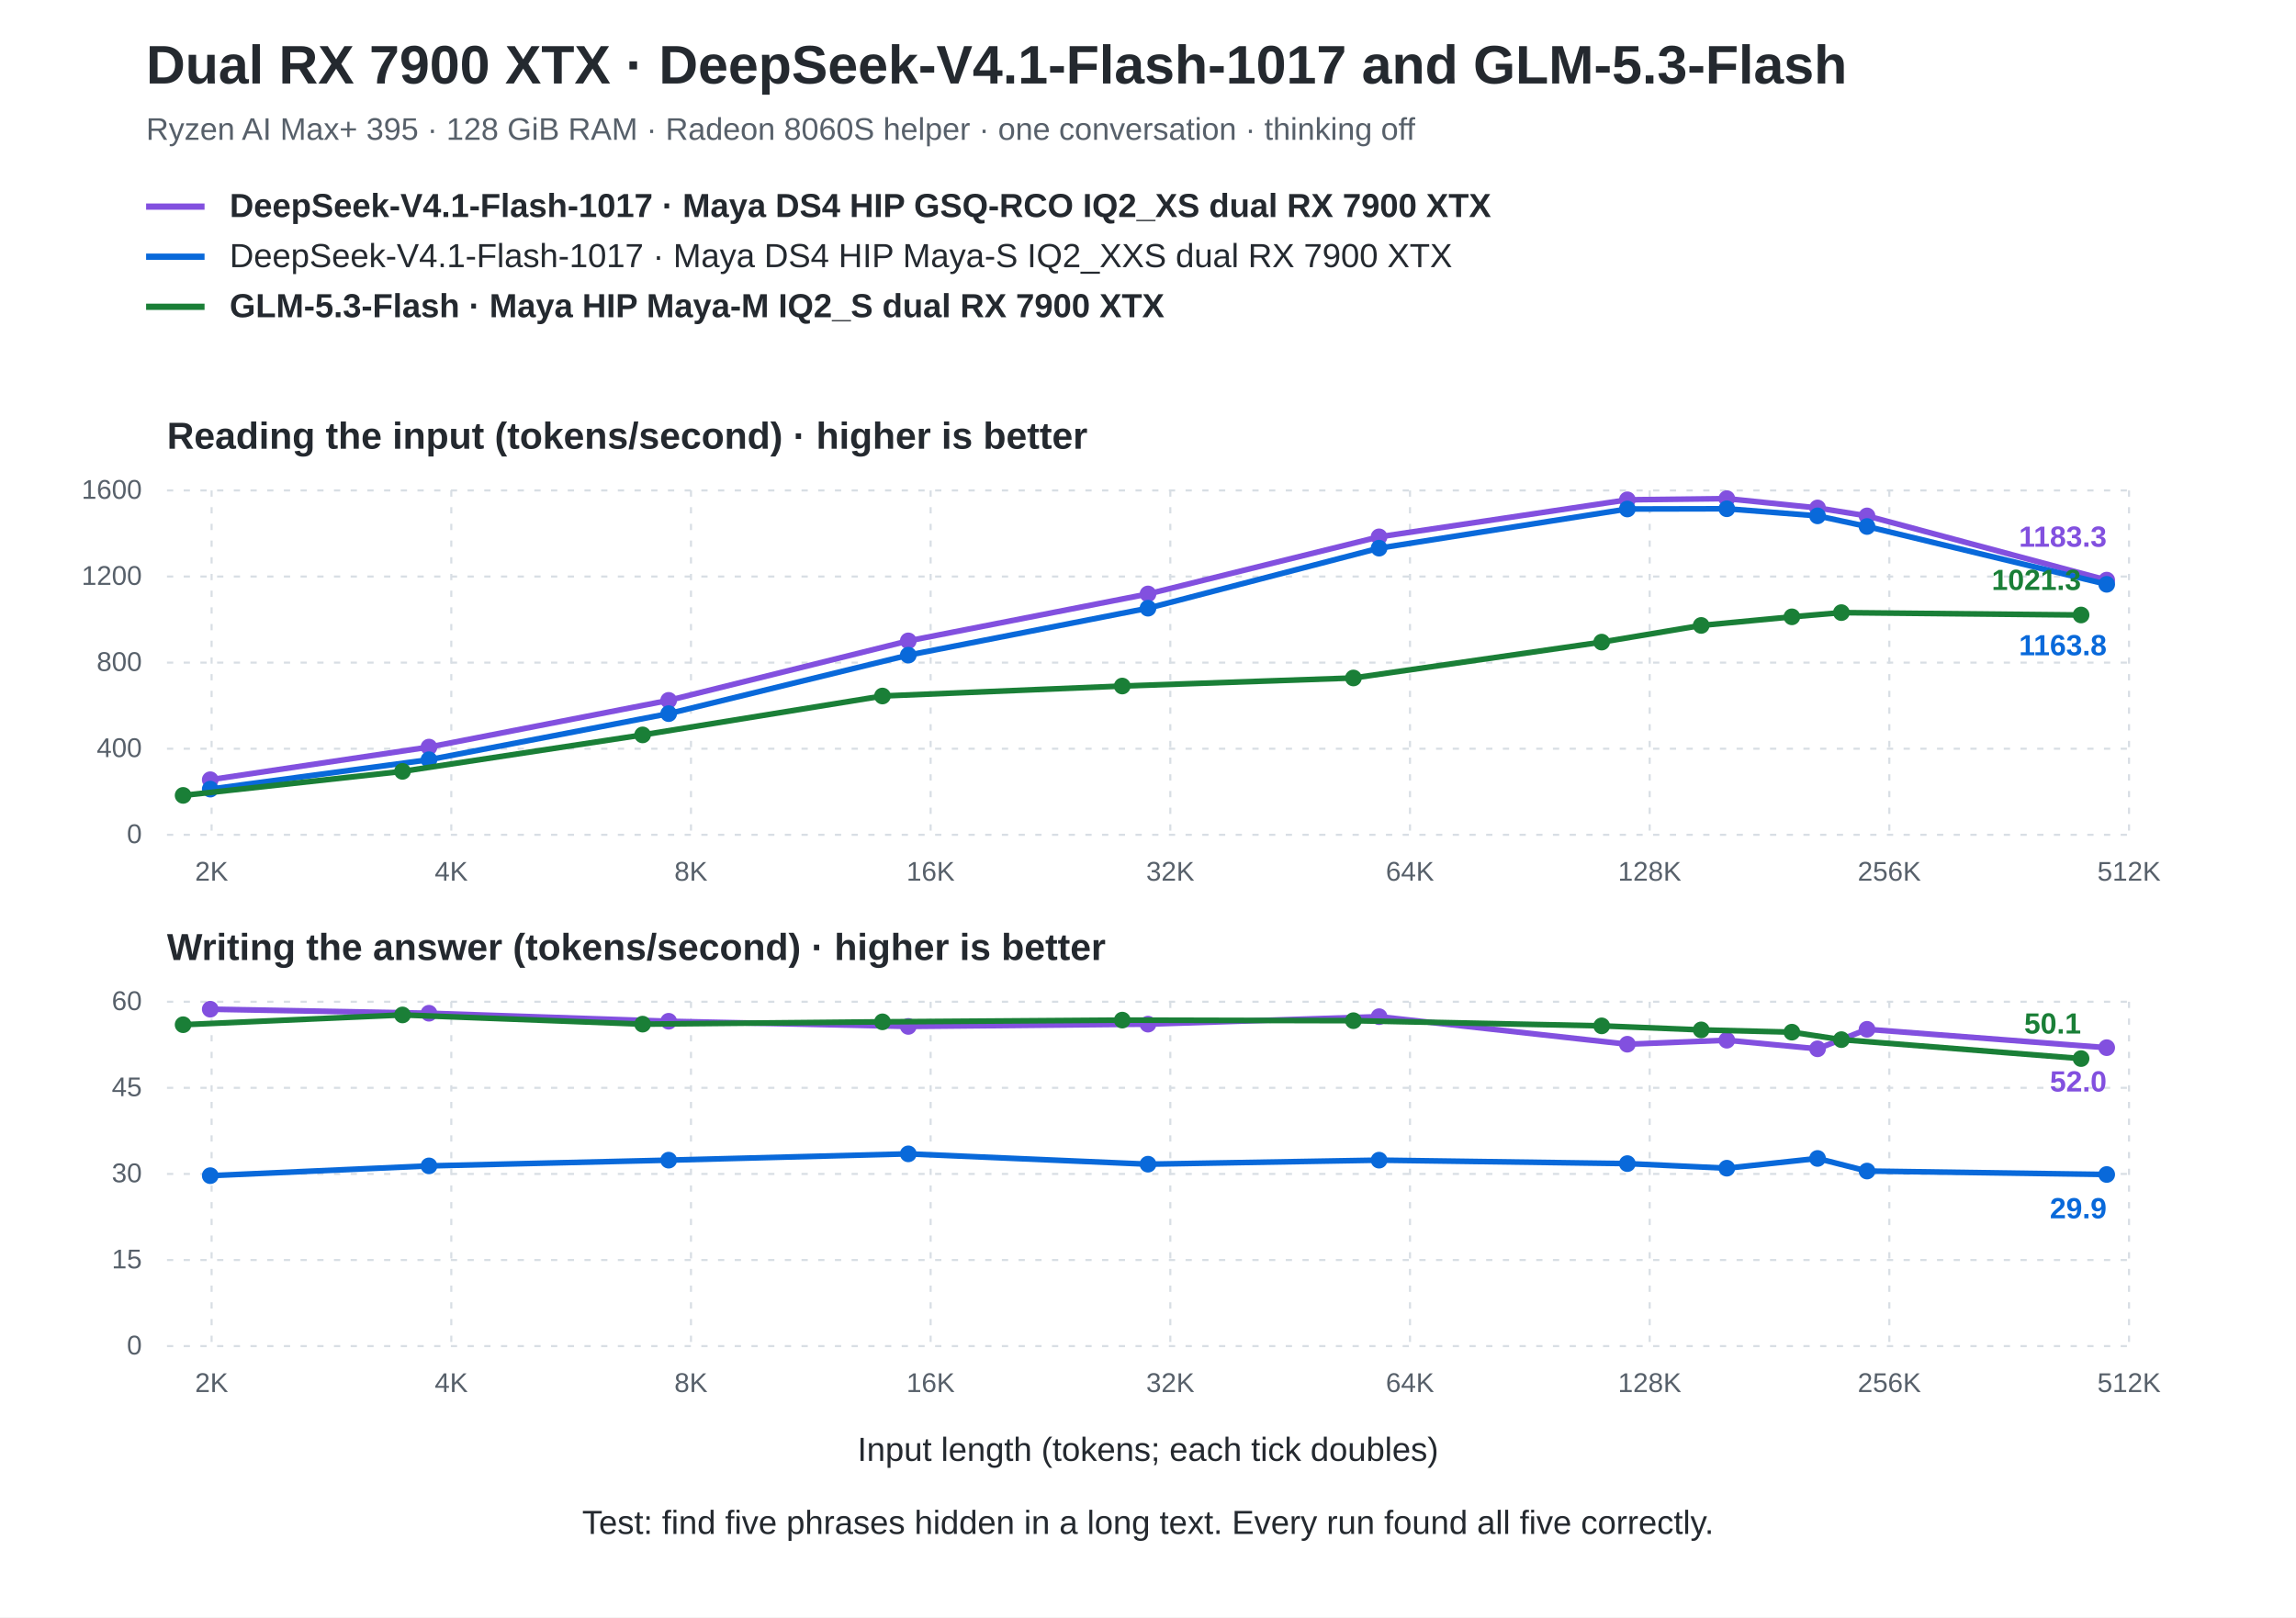
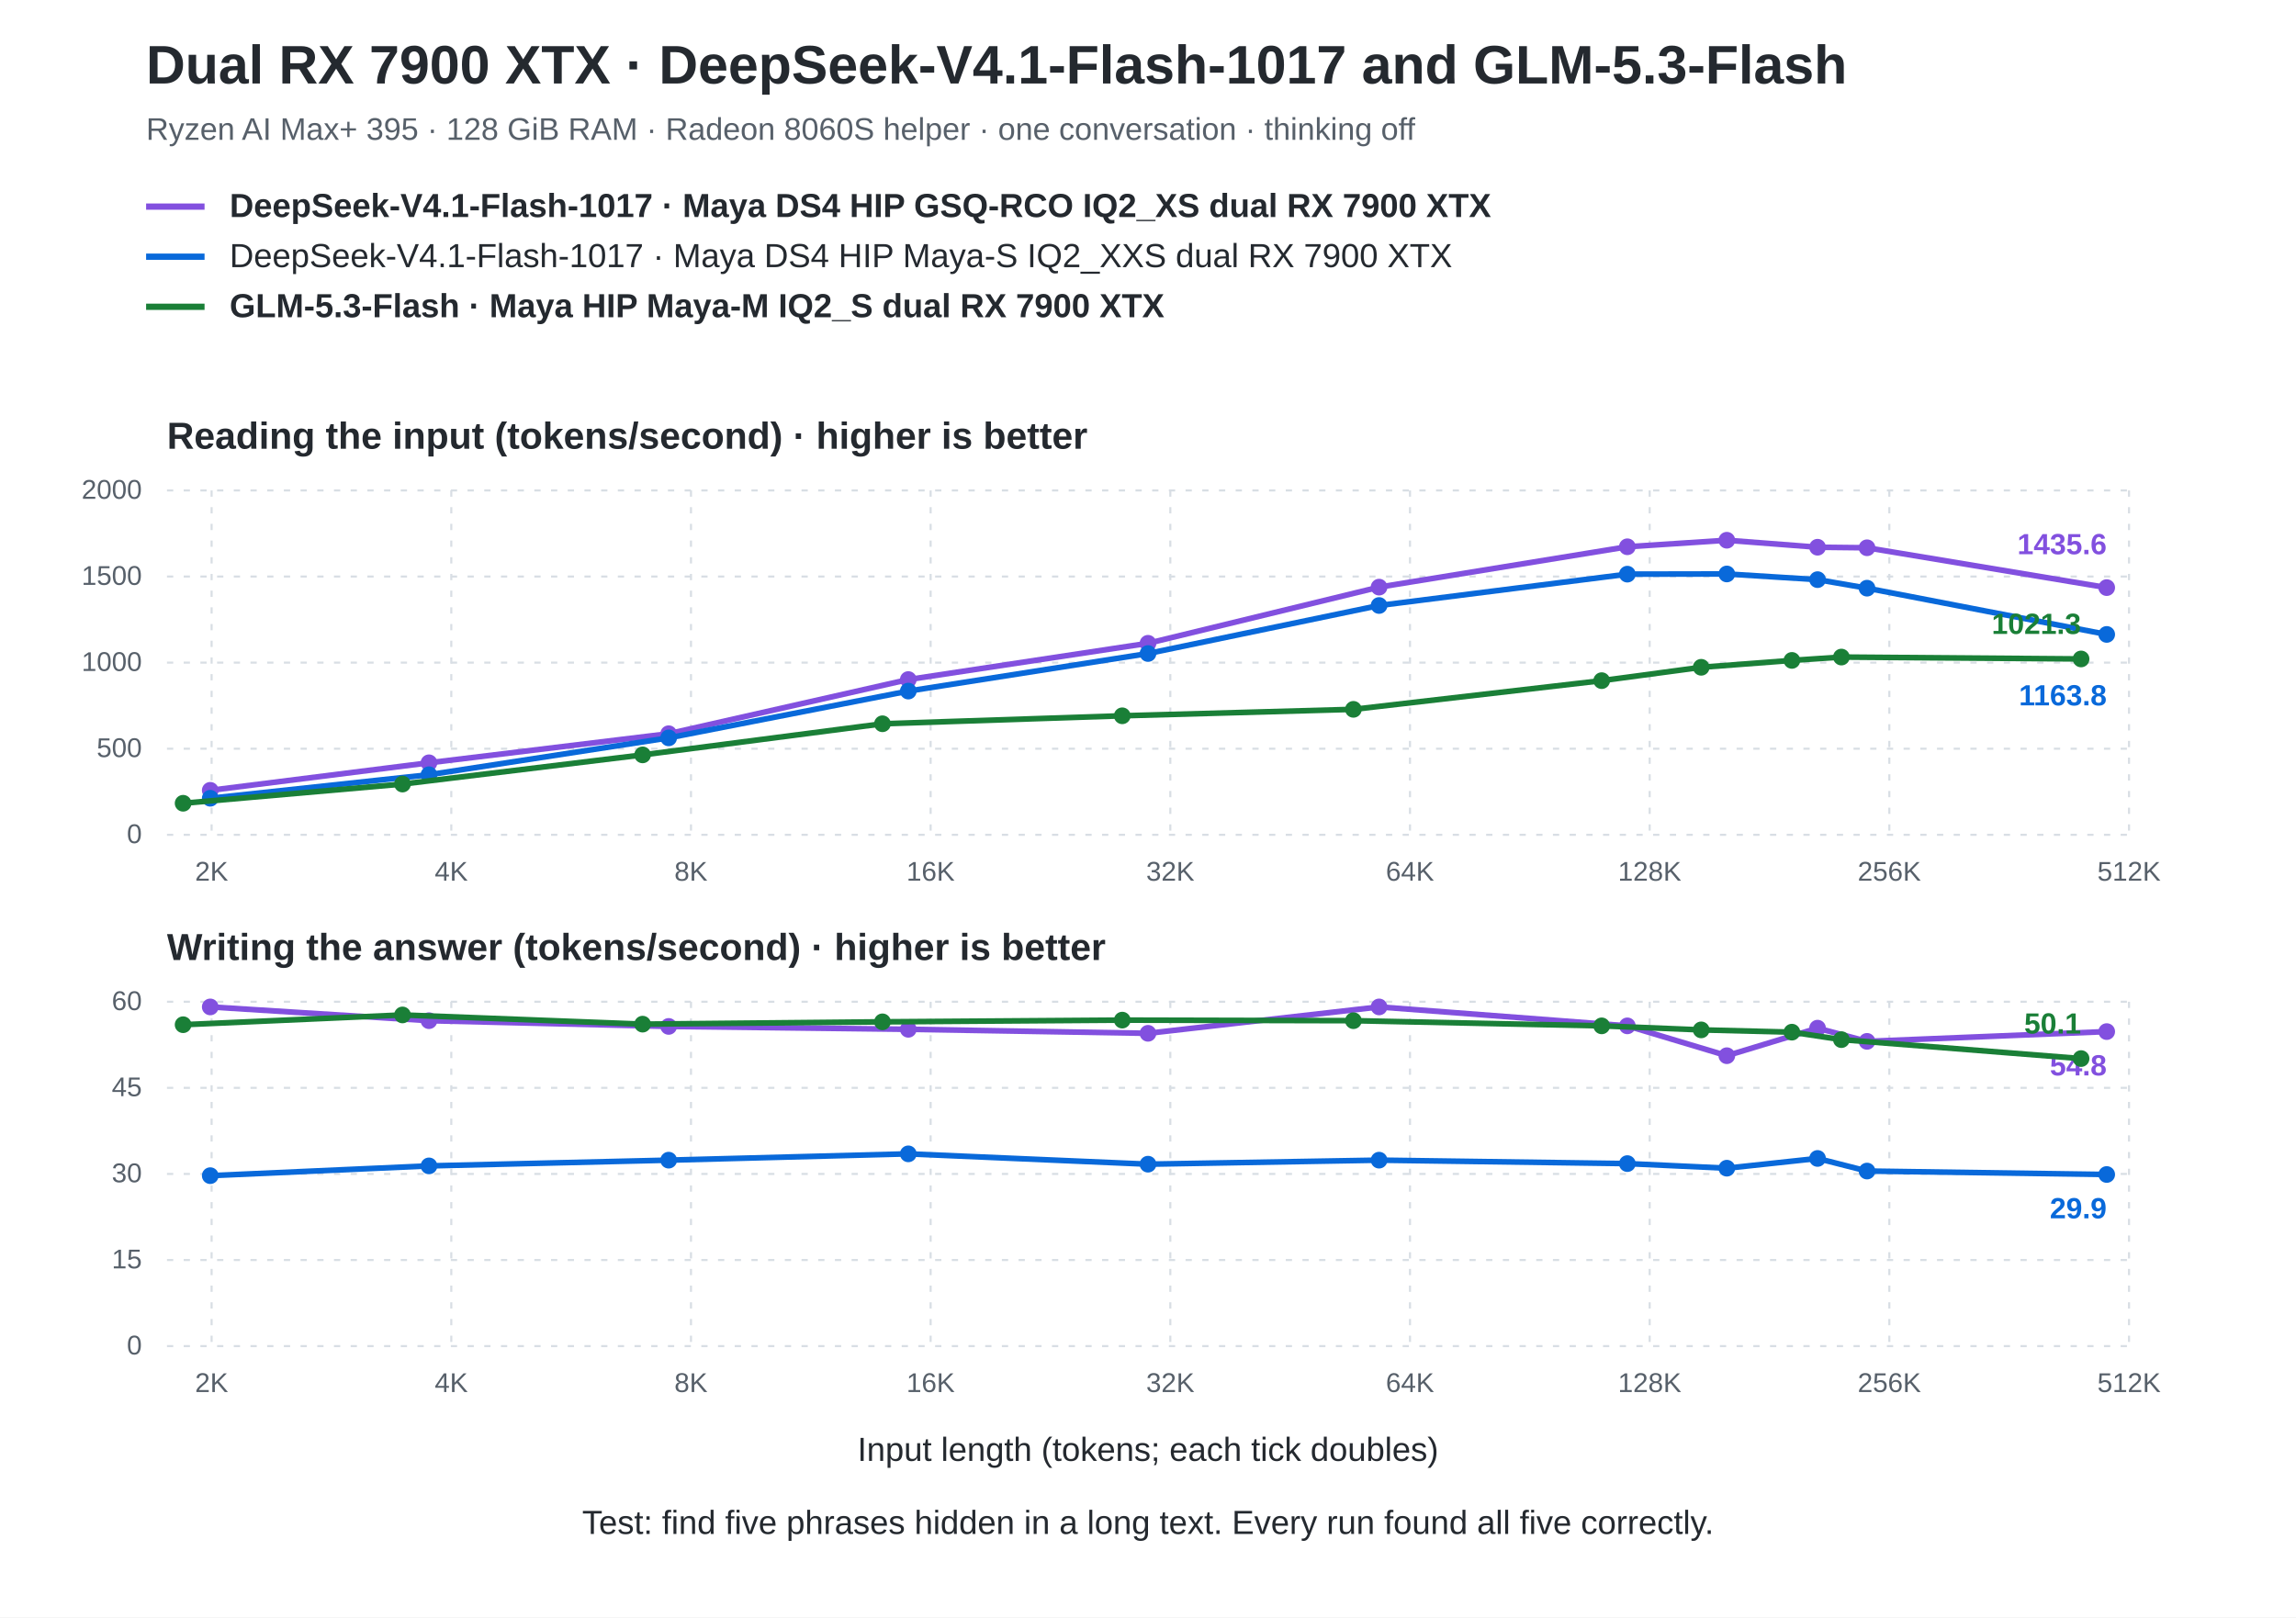
<svg xmlns="http://www.w3.org/2000/svg" viewBox="0 0 1100 775" role="img" aria-labelledby="title desc">
  <style>text{font-family:Arial,sans-serif;fill:#24292f}.title{font-size:26px;font-weight:700}.sub{font-size:15px;fill:#57606a}.label{font-size:16px}.tick{font-size:13px;fill:#57606a}.panel{font-size:18px;font-weight:700}.grid{stroke:#d8dee4;stroke-dasharray:3 5}.value{font-size:14px;font-weight:700}</style>
  <rect width="1100" height="775" fill="white" />
  <text x="70" y="40" class="title">Dual RX 7900 XTX · DeepSeek-V4.1-Flash-1017 and GLM-5.3-Flash</text>
  <text x="70" y="67" class="sub">Ryzen AI Max+ 395 · 128 GiB RAM · Radeon 8060S helper · one conversation · thinking off</text>
  <line x1="70" y1="99" x2="98" y2="99" stroke="#8250df" stroke-width="3" />
  <text x="110" y="104" class="label" style="font-weight:700">DeepSeek-V4.1-Flash-1017 · Maya DS4 HIP GSQ-RCO IQ2_XS dual RX 7900 XTX</text>
  <line x1="70" y1="123" x2="98" y2="123" stroke="#0969da" stroke-width="3" />
  <text x="110" y="128" class="label" style="font-weight:400">DeepSeek-V4.1-Flash-1017 · Maya DS4 HIP Maya-S IQ2_XXS dual RX 7900 XTX</text>
  <line x1="70" y1="147" x2="98" y2="147" stroke="#1a7f37" stroke-width="3" />
  <text x="110" y="152" class="label" style="font-weight:700">GLM-5.3-Flash · Maya HIP Maya-M IQ2_S dual RX 7900 XTX</text>
  <text x="80" y="215" class="panel">Reading the input (tokens/second) · higher is better</text>
  <line class="grid" x1="80" y1="400.00" x2="1020" y2="400.00" />
  <text class="tick" x="68" y="404.00" text-anchor="end">0</text>
  <line class="grid" x1="80" y1="358.75" x2="1020" y2="358.75" />
-   <text class="tick" x="68" y="362.75" text-anchor="end">400</text>
+   <text class="tick" x="68" y="362.75" text-anchor="end">500</text>
  <line class="grid" x1="80" y1="317.50" x2="1020" y2="317.50" />
-   <text class="tick" x="68" y="321.50" text-anchor="end">800</text>
+   <text class="tick" x="68" y="321.50" text-anchor="end">1000</text>
  <line class="grid" x1="80" y1="276.25" x2="1020" y2="276.25" />
-   <text class="tick" x="68" y="280.25" text-anchor="end">1200</text>
+   <text class="tick" x="68" y="280.25" text-anchor="end">1500</text>
  <line class="grid" x1="80" y1="235.00" x2="1020" y2="235.00" />
-   <text class="tick" x="68" y="239.00" text-anchor="end">1600</text>
+   <text class="tick" x="68" y="239.00" text-anchor="end">2000</text>
  <line class="grid" x1="101.38" y1="235" x2="101.38" y2="400" />
  <text class="tick" x="101.38" y="422" text-anchor="middle">2K</text>
  <line class="grid" x1="216.21" y1="235" x2="216.21" y2="400" />
  <text class="tick" x="216.21" y="422" text-anchor="middle">4K</text>
  <line class="grid" x1="331.04" y1="235" x2="331.04" y2="400" />
  <text class="tick" x="331.04" y="422" text-anchor="middle">8K</text>
  <line class="grid" x1="445.86" y1="235" x2="445.86" y2="400" />
  <text class="tick" x="445.86" y="422" text-anchor="middle">16K</text>
  <line class="grid" x1="560.69" y1="235" x2="560.69" y2="400" />
  <text class="tick" x="560.69" y="422" text-anchor="middle">32K</text>
  <line class="grid" x1="675.52" y1="235" x2="675.52" y2="400" />
  <text class="tick" x="675.52" y="422" text-anchor="middle">64K</text>
  <line class="grid" x1="790.35" y1="235" x2="790.35" y2="400" />
  <text class="tick" x="790.35" y="422" text-anchor="middle">128K</text>
  <line class="grid" x1="905.17" y1="235" x2="905.17" y2="400" />
  <text class="tick" x="905.17" y="422" text-anchor="middle">256K</text>
  <line class="grid" x1="1020.00" y1="235" x2="1020.00" y2="400" />
  <text class="tick" x="1020.00" y="422" text-anchor="middle">512K</text>
-   <path d="M100.73 373.61 L205.52 357.97 L320.35 335.59 L435.16 307.08 L550.00 284.60 L660.71 257.23 L779.65 239.49 L827.31 238.92 L870.78 243.38 L894.48 247.20 L1009.31 277.97" fill="none" stroke="#8250df" stroke-width="2.7" />
-   <circle cx="100.73" cy="373.61" r="4" fill="#8250df" />
-   <circle cx="205.52" cy="357.97" r="4" fill="#8250df" />
-   <circle cx="320.35" cy="335.59" r="4" fill="#8250df" />
-   <circle cx="435.16" cy="307.08" r="4" fill="#8250df" />
-   <circle cx="550.00" cy="284.60" r="4" fill="#8250df" />
-   <circle cx="660.71" cy="257.23" r="4" fill="#8250df" />
-   <circle cx="779.65" cy="239.49" r="4" fill="#8250df" />
-   <circle cx="827.31" cy="238.92" r="4" fill="#8250df" />
-   <circle cx="870.78" cy="243.38" r="4" fill="#8250df" />
-   <circle cx="894.48" cy="247.20" r="4" fill="#8250df" />
-   <circle cx="1009.31" cy="277.97" r="4" fill="#8250df" />
-   <text class="value" x="1009.31" y="261.97" text-anchor="end" style="fill:#8250df">1183.3</text>
-   <path d="M100.73 378.11 L205.52 364.02 L320.35 341.95 L435.16 313.92 L550.00 291.42 L660.71 262.66 L779.65 243.89 L827.31 243.78 L870.78 247.18 L894.48 252.28 L1009.31 279.98" fill="none" stroke="#0969da" stroke-width="2.7" />
-   <circle cx="100.73" cy="378.11" r="4" fill="#0969da" />
-   <circle cx="205.52" cy="364.02" r="4" fill="#0969da" />
-   <circle cx="320.35" cy="341.95" r="4" fill="#0969da" />
-   <circle cx="435.16" cy="313.92" r="4" fill="#0969da" />
-   <circle cx="550.00" cy="291.42" r="4" fill="#0969da" />
-   <circle cx="660.71" cy="262.66" r="4" fill="#0969da" />
-   <circle cx="779.65" cy="243.89" r="4" fill="#0969da" />
-   <circle cx="827.31" cy="243.78" r="4" fill="#0969da" />
-   <circle cx="870.78" cy="247.18" r="4" fill="#0969da" />
-   <circle cx="894.48" cy="252.28" r="4" fill="#0969da" />
-   <circle cx="1009.31" cy="279.98" r="4" fill="#0969da" />
-   <text class="value" x="1009.31" y="313.98" text-anchor="end" style="fill:#0969da">1163.8</text>
-   <path d="M87.73 381.12 L192.84 369.61 L307.87 352.14 L422.78 333.50 L537.67 328.72 L648.41 324.86 L767.36 307.67 L815.03 299.68 L858.49 295.56 L882.20 293.54 L997.03 294.68" fill="none" stroke="#1a7f37" stroke-width="2.7" />
-   <circle cx="87.73" cy="381.12" r="4" fill="#1a7f37" />
-   <circle cx="192.84" cy="369.61" r="4" fill="#1a7f37" />
-   <circle cx="307.87" cy="352.14" r="4" fill="#1a7f37" />
-   <circle cx="422.78" cy="333.50" r="4" fill="#1a7f37" />
-   <circle cx="537.67" cy="328.72" r="4" fill="#1a7f37" />
-   <circle cx="648.41" cy="324.86" r="4" fill="#1a7f37" />
-   <circle cx="767.36" cy="307.67" r="4" fill="#1a7f37" />
-   <circle cx="815.03" cy="299.68" r="4" fill="#1a7f37" />
-   <circle cx="858.49" cy="295.56" r="4" fill="#1a7f37" />
-   <circle cx="882.20" cy="293.54" r="4" fill="#1a7f37" />
-   <circle cx="997.03" cy="294.68" r="4" fill="#1a7f37" />
-   <text class="value" x="997.03" y="282.68" text-anchor="end" style="fill:#1a7f37">1021.3</text>
+   <path d="M100.73 378.69 L205.52 365.50 L320.35 351.57 L435.16 325.61 L550.00 308.24 L660.71 281.33 L779.65 261.99 L827.31 258.86 L870.78 262.21 L894.48 262.47 L1009.31 281.56" fill="none" stroke="#8250df" stroke-width="2.7" />
+   <circle cx="100.73" cy="378.69" r="4" fill="#8250df" />
+   <circle cx="205.52" cy="365.50" r="4" fill="#8250df" />
+   <circle cx="320.35" cy="351.57" r="4" fill="#8250df" />
+   <circle cx="435.16" cy="325.61" r="4" fill="#8250df" />
+   <circle cx="550.00" cy="308.24" r="4" fill="#8250df" />
+   <circle cx="660.71" cy="281.33" r="4" fill="#8250df" />
+   <circle cx="779.65" cy="261.99" r="4" fill="#8250df" />
+   <circle cx="827.31" cy="258.86" r="4" fill="#8250df" />
+   <circle cx="870.78" cy="262.21" r="4" fill="#8250df" />
+   <circle cx="894.48" cy="262.47" r="4" fill="#8250df" />
+   <circle cx="1009.31" cy="281.56" r="4" fill="#8250df" />
+   <text class="value" x="1009.31" y="265.56" text-anchor="end" style="fill:#8250df">1435.6</text>
+   <path d="M100.73 382.49 L205.52 371.22 L320.35 353.56 L435.16 331.14 L550.00 313.14 L660.71 290.13 L779.65 275.11 L827.31 275.02 L870.78 277.74 L894.48 281.83 L1009.31 303.99" fill="none" stroke="#0969da" stroke-width="2.7" />
+   <circle cx="100.73" cy="382.49" r="4" fill="#0969da" />
+   <circle cx="205.52" cy="371.22" r="4" fill="#0969da" />
+   <circle cx="320.35" cy="353.56" r="4" fill="#0969da" />
+   <circle cx="435.16" cy="331.14" r="4" fill="#0969da" />
+   <circle cx="550.00" cy="313.14" r="4" fill="#0969da" />
+   <circle cx="660.71" cy="290.13" r="4" fill="#0969da" />
+   <circle cx="779.65" cy="275.11" r="4" fill="#0969da" />
+   <circle cx="827.31" cy="275.02" r="4" fill="#0969da" />
+   <circle cx="870.78" cy="277.74" r="4" fill="#0969da" />
+   <circle cx="894.48" cy="281.83" r="4" fill="#0969da" />
+   <circle cx="1009.31" cy="303.99" r="4" fill="#0969da" />
+   <text class="value" x="1009.31" y="337.99" text-anchor="end" style="fill:#0969da">1163.8</text>
+   <path d="M87.73 384.89 L192.84 375.69 L307.87 361.71 L422.78 346.80 L537.67 342.98 L648.41 339.89 L767.36 326.14 L815.03 319.74 L858.49 316.44 L882.20 314.84 L997.03 315.74" fill="none" stroke="#1a7f37" stroke-width="2.7" />
+   <circle cx="87.73" cy="384.89" r="4" fill="#1a7f37" />
+   <circle cx="192.84" cy="375.69" r="4" fill="#1a7f37" />
+   <circle cx="307.87" cy="361.71" r="4" fill="#1a7f37" />
+   <circle cx="422.78" cy="346.80" r="4" fill="#1a7f37" />
+   <circle cx="537.67" cy="342.98" r="4" fill="#1a7f37" />
+   <circle cx="648.41" cy="339.89" r="4" fill="#1a7f37" />
+   <circle cx="767.36" cy="326.14" r="4" fill="#1a7f37" />
+   <circle cx="815.03" cy="319.74" r="4" fill="#1a7f37" />
+   <circle cx="858.49" cy="316.44" r="4" fill="#1a7f37" />
+   <circle cx="882.20" cy="314.84" r="4" fill="#1a7f37" />
+   <circle cx="997.03" cy="315.74" r="4" fill="#1a7f37" />
+   <text class="value" x="997.03" y="303.74" text-anchor="end" style="fill:#1a7f37">1021.3</text>
  <text x="80" y="460" class="panel">Writing the answer (tokens/second) · higher is better</text>
  <line class="grid" x1="80" y1="645.00" x2="1020" y2="645.00" />
  <text class="tick" x="68" y="649.00" text-anchor="end">0</text>
  <line class="grid" x1="80" y1="603.75" x2="1020" y2="603.75" />
  <text class="tick" x="68" y="607.75" text-anchor="end">15</text>
  <line class="grid" x1="80" y1="562.50" x2="1020" y2="562.50" />
  <text class="tick" x="68" y="566.50" text-anchor="end">30</text>
  <line class="grid" x1="80" y1="521.25" x2="1020" y2="521.25" />
  <text class="tick" x="68" y="525.25" text-anchor="end">45</text>
  <line class="grid" x1="80" y1="480.00" x2="1020" y2="480.00" />
  <text class="tick" x="68" y="484.00" text-anchor="end">60</text>
  <line class="grid" x1="101.38" y1="480" x2="101.38" y2="645" />
  <text class="tick" x="101.38" y="667" text-anchor="middle">2K</text>
  <line class="grid" x1="216.21" y1="480" x2="216.21" y2="645" />
  <text class="tick" x="216.21" y="667" text-anchor="middle">4K</text>
  <line class="grid" x1="331.04" y1="480" x2="331.04" y2="645" />
  <text class="tick" x="331.04" y="667" text-anchor="middle">8K</text>
  <line class="grid" x1="445.86" y1="480" x2="445.86" y2="645" />
  <text class="tick" x="445.86" y="667" text-anchor="middle">16K</text>
  <line class="grid" x1="560.69" y1="480" x2="560.69" y2="645" />
  <text class="tick" x="560.69" y="667" text-anchor="middle">32K</text>
  <line class="grid" x1="675.52" y1="480" x2="675.52" y2="645" />
  <text class="tick" x="675.52" y="667" text-anchor="middle">64K</text>
  <line class="grid" x1="790.35" y1="480" x2="790.35" y2="645" />
  <text class="tick" x="790.35" y="667" text-anchor="middle">128K</text>
  <line class="grid" x1="905.17" y1="480" x2="905.17" y2="645" />
  <text class="tick" x="905.17" y="667" text-anchor="middle">256K</text>
  <line class="grid" x1="1020.00" y1="480" x2="1020.00" y2="645" />
  <text class="tick" x="1020.00" y="667" text-anchor="middle">512K</text>
-   <path d="M100.73 483.57 L205.52 485.50 L320.35 489.35 L435.16 491.82 L550.00 490.73 L660.71 487.15 L779.65 500.35 L827.31 498.43 L870.78 502.55 L894.48 493.20 L1009.31 502.00" fill="none" stroke="#8250df" stroke-width="2.7" />
-   <circle cx="100.73" cy="483.57" r="4" fill="#8250df" />
-   <circle cx="205.52" cy="485.50" r="4" fill="#8250df" />
-   <circle cx="320.35" cy="489.35" r="4" fill="#8250df" />
-   <circle cx="435.16" cy="491.82" r="4" fill="#8250df" />
-   <circle cx="550.00" cy="490.73" r="4" fill="#8250df" />
-   <circle cx="660.71" cy="487.15" r="4" fill="#8250df" />
-   <circle cx="779.65" cy="500.35" r="4" fill="#8250df" />
-   <circle cx="827.31" cy="498.43" r="4" fill="#8250df" />
-   <circle cx="870.78" cy="502.55" r="4" fill="#8250df" />
-   <circle cx="894.48" cy="493.20" r="4" fill="#8250df" />
-   <circle cx="1009.31" cy="502.00" r="4" fill="#8250df" />
-   <text class="value" x="1009.31" y="523.00" text-anchor="end" style="fill:#8250df">52.0</text>
+   <path d="M100.73 482.48 L205.52 489.07 L320.35 491.82 L435.16 493.20 L550.00 495.12 L660.71 482.48 L779.65 491.55 L827.31 505.85 L870.78 492.65 L894.48 498.98 L1009.31 494.30" fill="none" stroke="#8250df" stroke-width="2.7" />
+   <circle cx="100.73" cy="482.48" r="4" fill="#8250df" />
+   <circle cx="205.52" cy="489.07" r="4" fill="#8250df" />
+   <circle cx="320.35" cy="491.82" r="4" fill="#8250df" />
+   <circle cx="435.16" cy="493.20" r="4" fill="#8250df" />
+   <circle cx="550.00" cy="495.12" r="4" fill="#8250df" />
+   <circle cx="660.71" cy="482.48" r="4" fill="#8250df" />
+   <circle cx="779.65" cy="491.55" r="4" fill="#8250df" />
+   <circle cx="827.31" cy="505.85" r="4" fill="#8250df" />
+   <circle cx="870.78" cy="492.65" r="4" fill="#8250df" />
+   <circle cx="894.48" cy="498.98" r="4" fill="#8250df" />
+   <circle cx="1009.31" cy="494.30" r="4" fill="#8250df" />
+   <text class="value" x="1009.31" y="515.30" text-anchor="end" style="fill:#8250df">54.8</text>
  <path d="M100.73 563.33 L205.52 558.65 L320.35 555.90 L435.16 552.88 L550.00 557.83 L660.71 555.90 L779.65 557.55 L827.31 559.75 L870.78 555.08 L894.48 561.12 L1009.31 562.77" fill="none" stroke="#0969da" stroke-width="2.7" />
  <circle cx="100.73" cy="563.33" r="4" fill="#0969da" />
  <circle cx="205.52" cy="558.65" r="4" fill="#0969da" />
  <circle cx="320.35" cy="555.90" r="4" fill="#0969da" />
  <circle cx="435.16" cy="552.88" r="4" fill="#0969da" />
  <circle cx="550.00" cy="557.83" r="4" fill="#0969da" />
  <circle cx="660.71" cy="555.90" r="4" fill="#0969da" />
  <circle cx="779.65" cy="557.55" r="4" fill="#0969da" />
  <circle cx="827.31" cy="559.75" r="4" fill="#0969da" />
  <circle cx="870.78" cy="555.08" r="4" fill="#0969da" />
  <circle cx="894.48" cy="561.12" r="4" fill="#0969da" />
  <circle cx="1009.31" cy="562.77" r="4" fill="#0969da" />
  <text class="value" x="1009.31" y="583.77" text-anchor="end" style="fill:#0969da">29.9</text>
  <path d="M87.73 491.00 L192.84 486.32 L307.87 490.73 L422.78 489.62 L537.67 488.80 L648.41 489.07 L767.36 491.55 L815.03 493.48 L858.49 494.57 L882.20 498.15 L997.03 507.23" fill="none" stroke="#1a7f37" stroke-width="2.7" />
  <circle cx="87.73" cy="491.00" r="4" fill="#1a7f37" />
  <circle cx="192.84" cy="486.32" r="4" fill="#1a7f37" />
  <circle cx="307.87" cy="490.73" r="4" fill="#1a7f37" />
  <circle cx="422.78" cy="489.62" r="4" fill="#1a7f37" />
  <circle cx="537.67" cy="488.80" r="4" fill="#1a7f37" />
  <circle cx="648.41" cy="489.07" r="4" fill="#1a7f37" />
  <circle cx="767.36" cy="491.55" r="4" fill="#1a7f37" />
  <circle cx="815.03" cy="493.48" r="4" fill="#1a7f37" />
  <circle cx="858.49" cy="494.57" r="4" fill="#1a7f37" />
  <circle cx="882.20" cy="498.15" r="4" fill="#1a7f37" />
  <circle cx="997.03" cy="507.23" r="4" fill="#1a7f37" />
  <text class="value" x="997.03" y="495.23" text-anchor="end" style="fill:#1a7f37">50.1</text>
  <text x="550" y="700" text-anchor="middle" class="label">Input length (tokens; each tick doubles)</text>
  <text x="550" y="735" text-anchor="middle" class="label">Test: find five phrases hidden in a long text. Every run found all five correctly.</text>
</svg>
